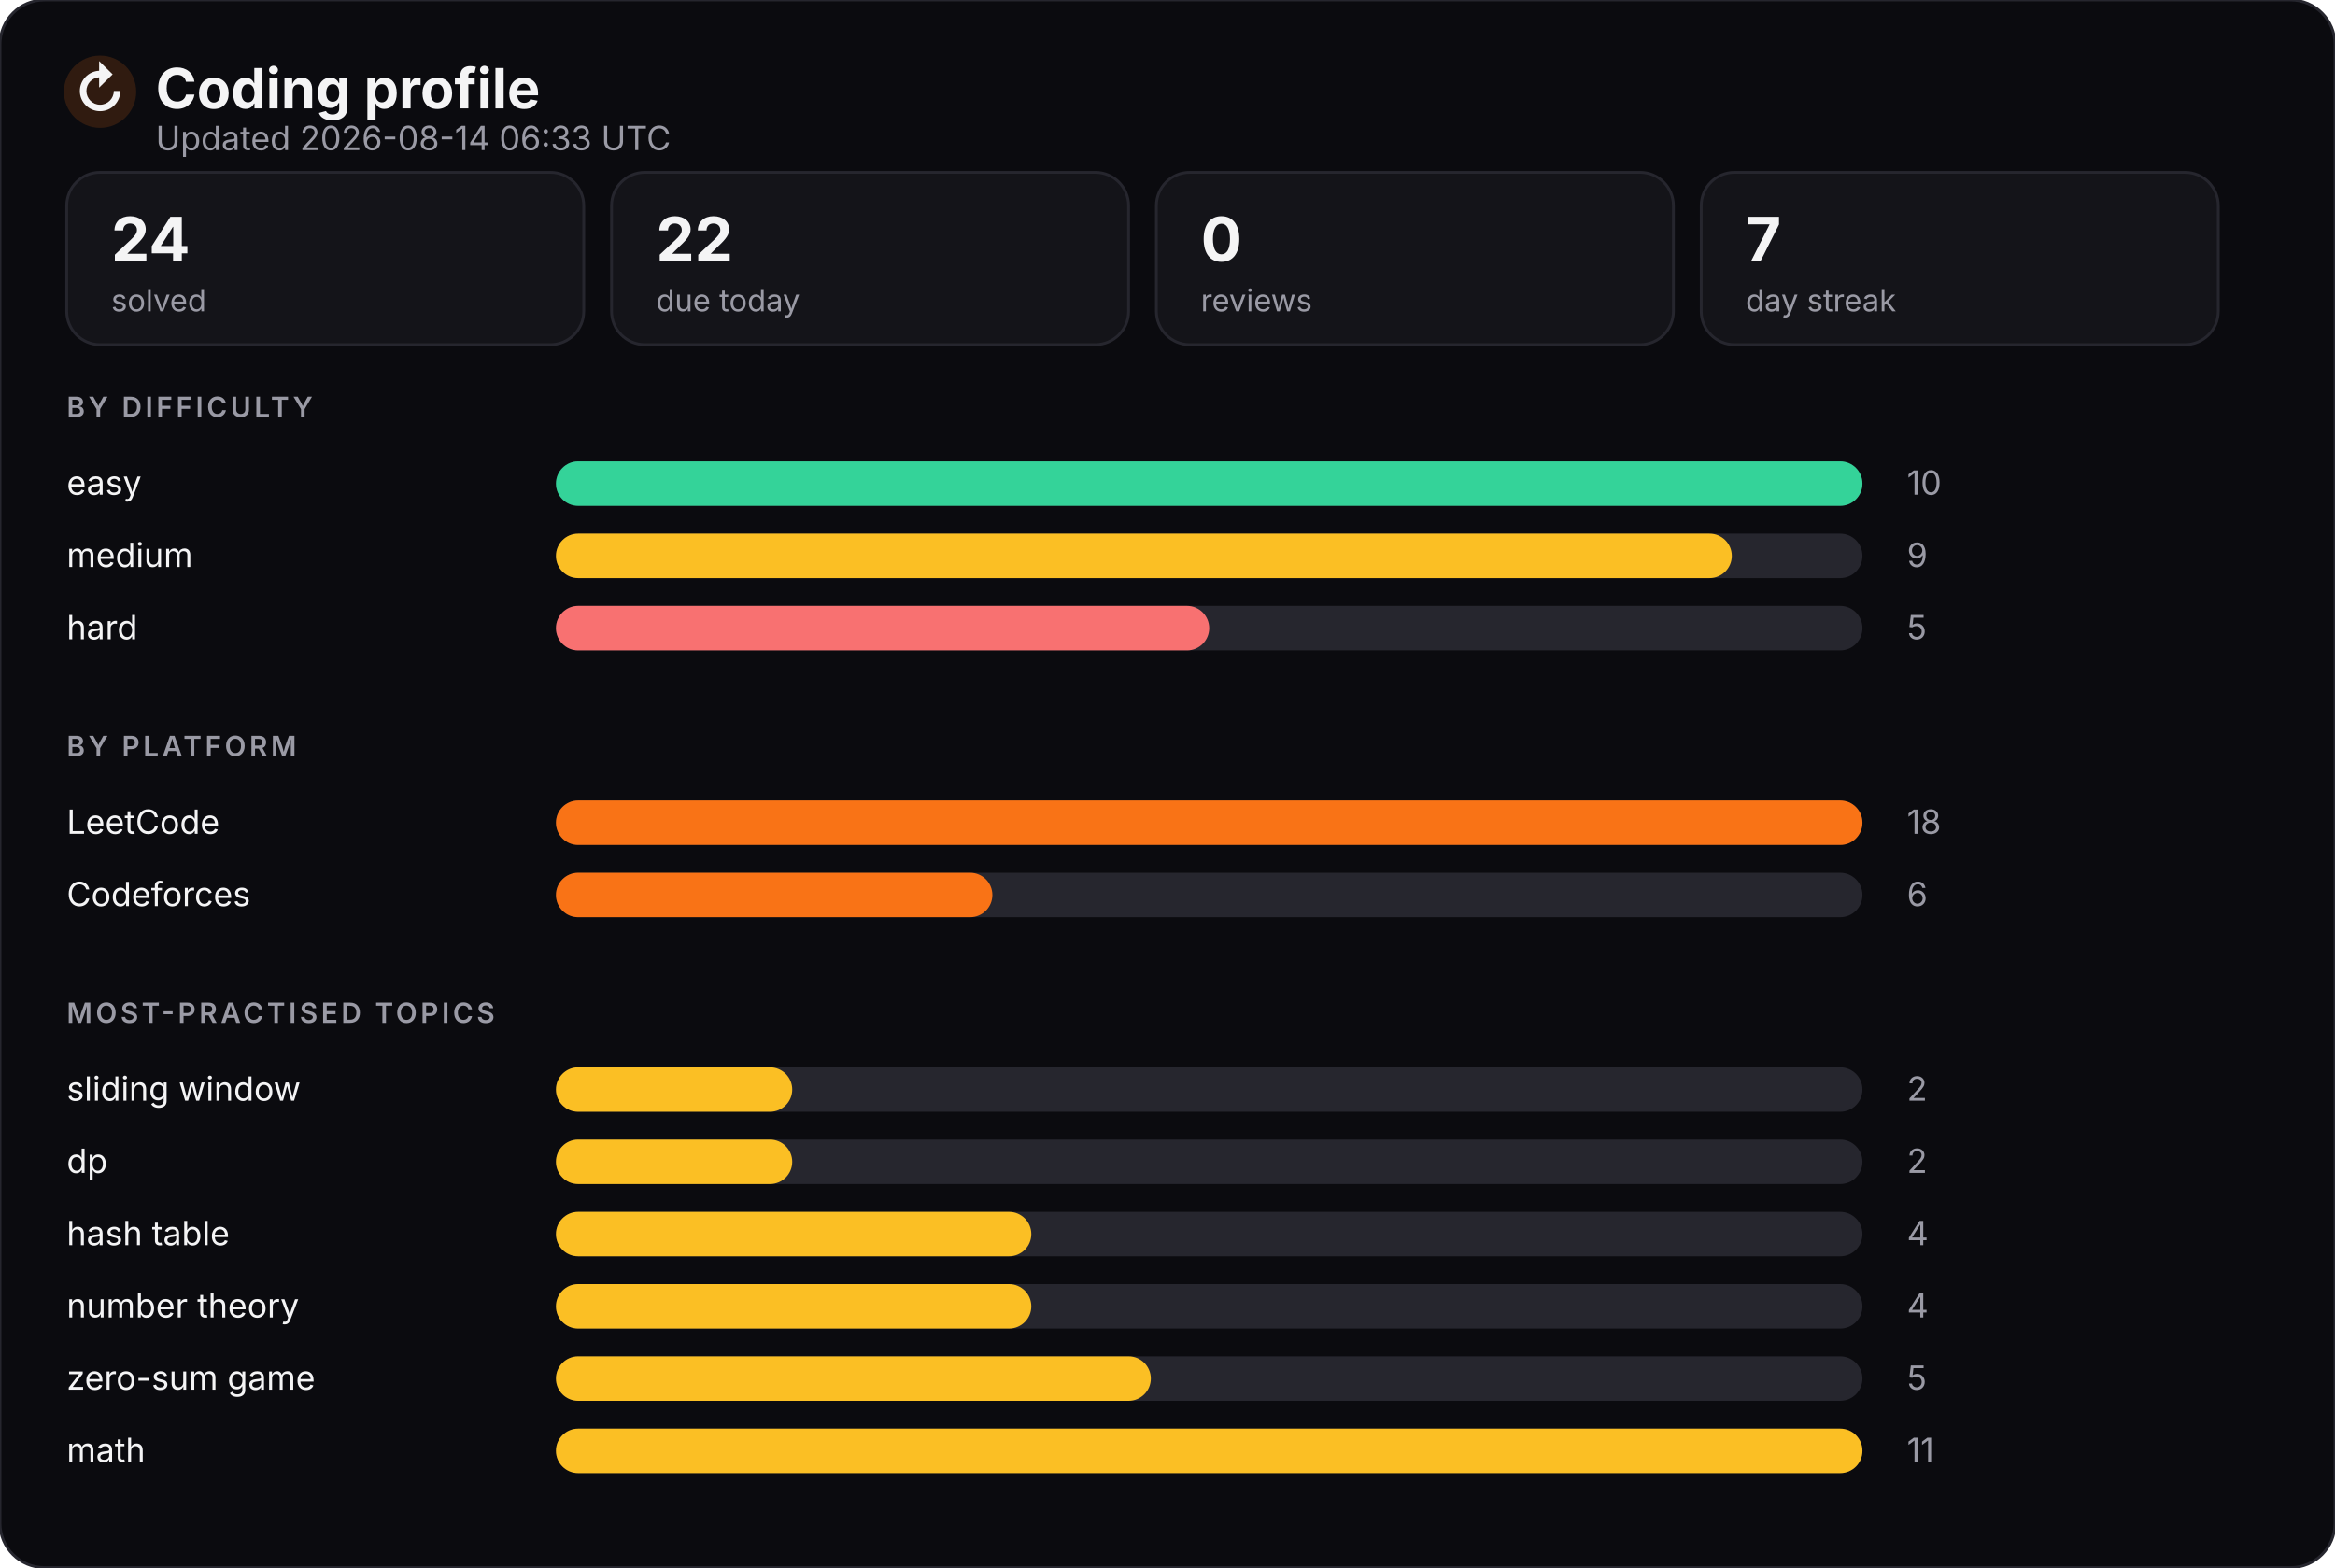
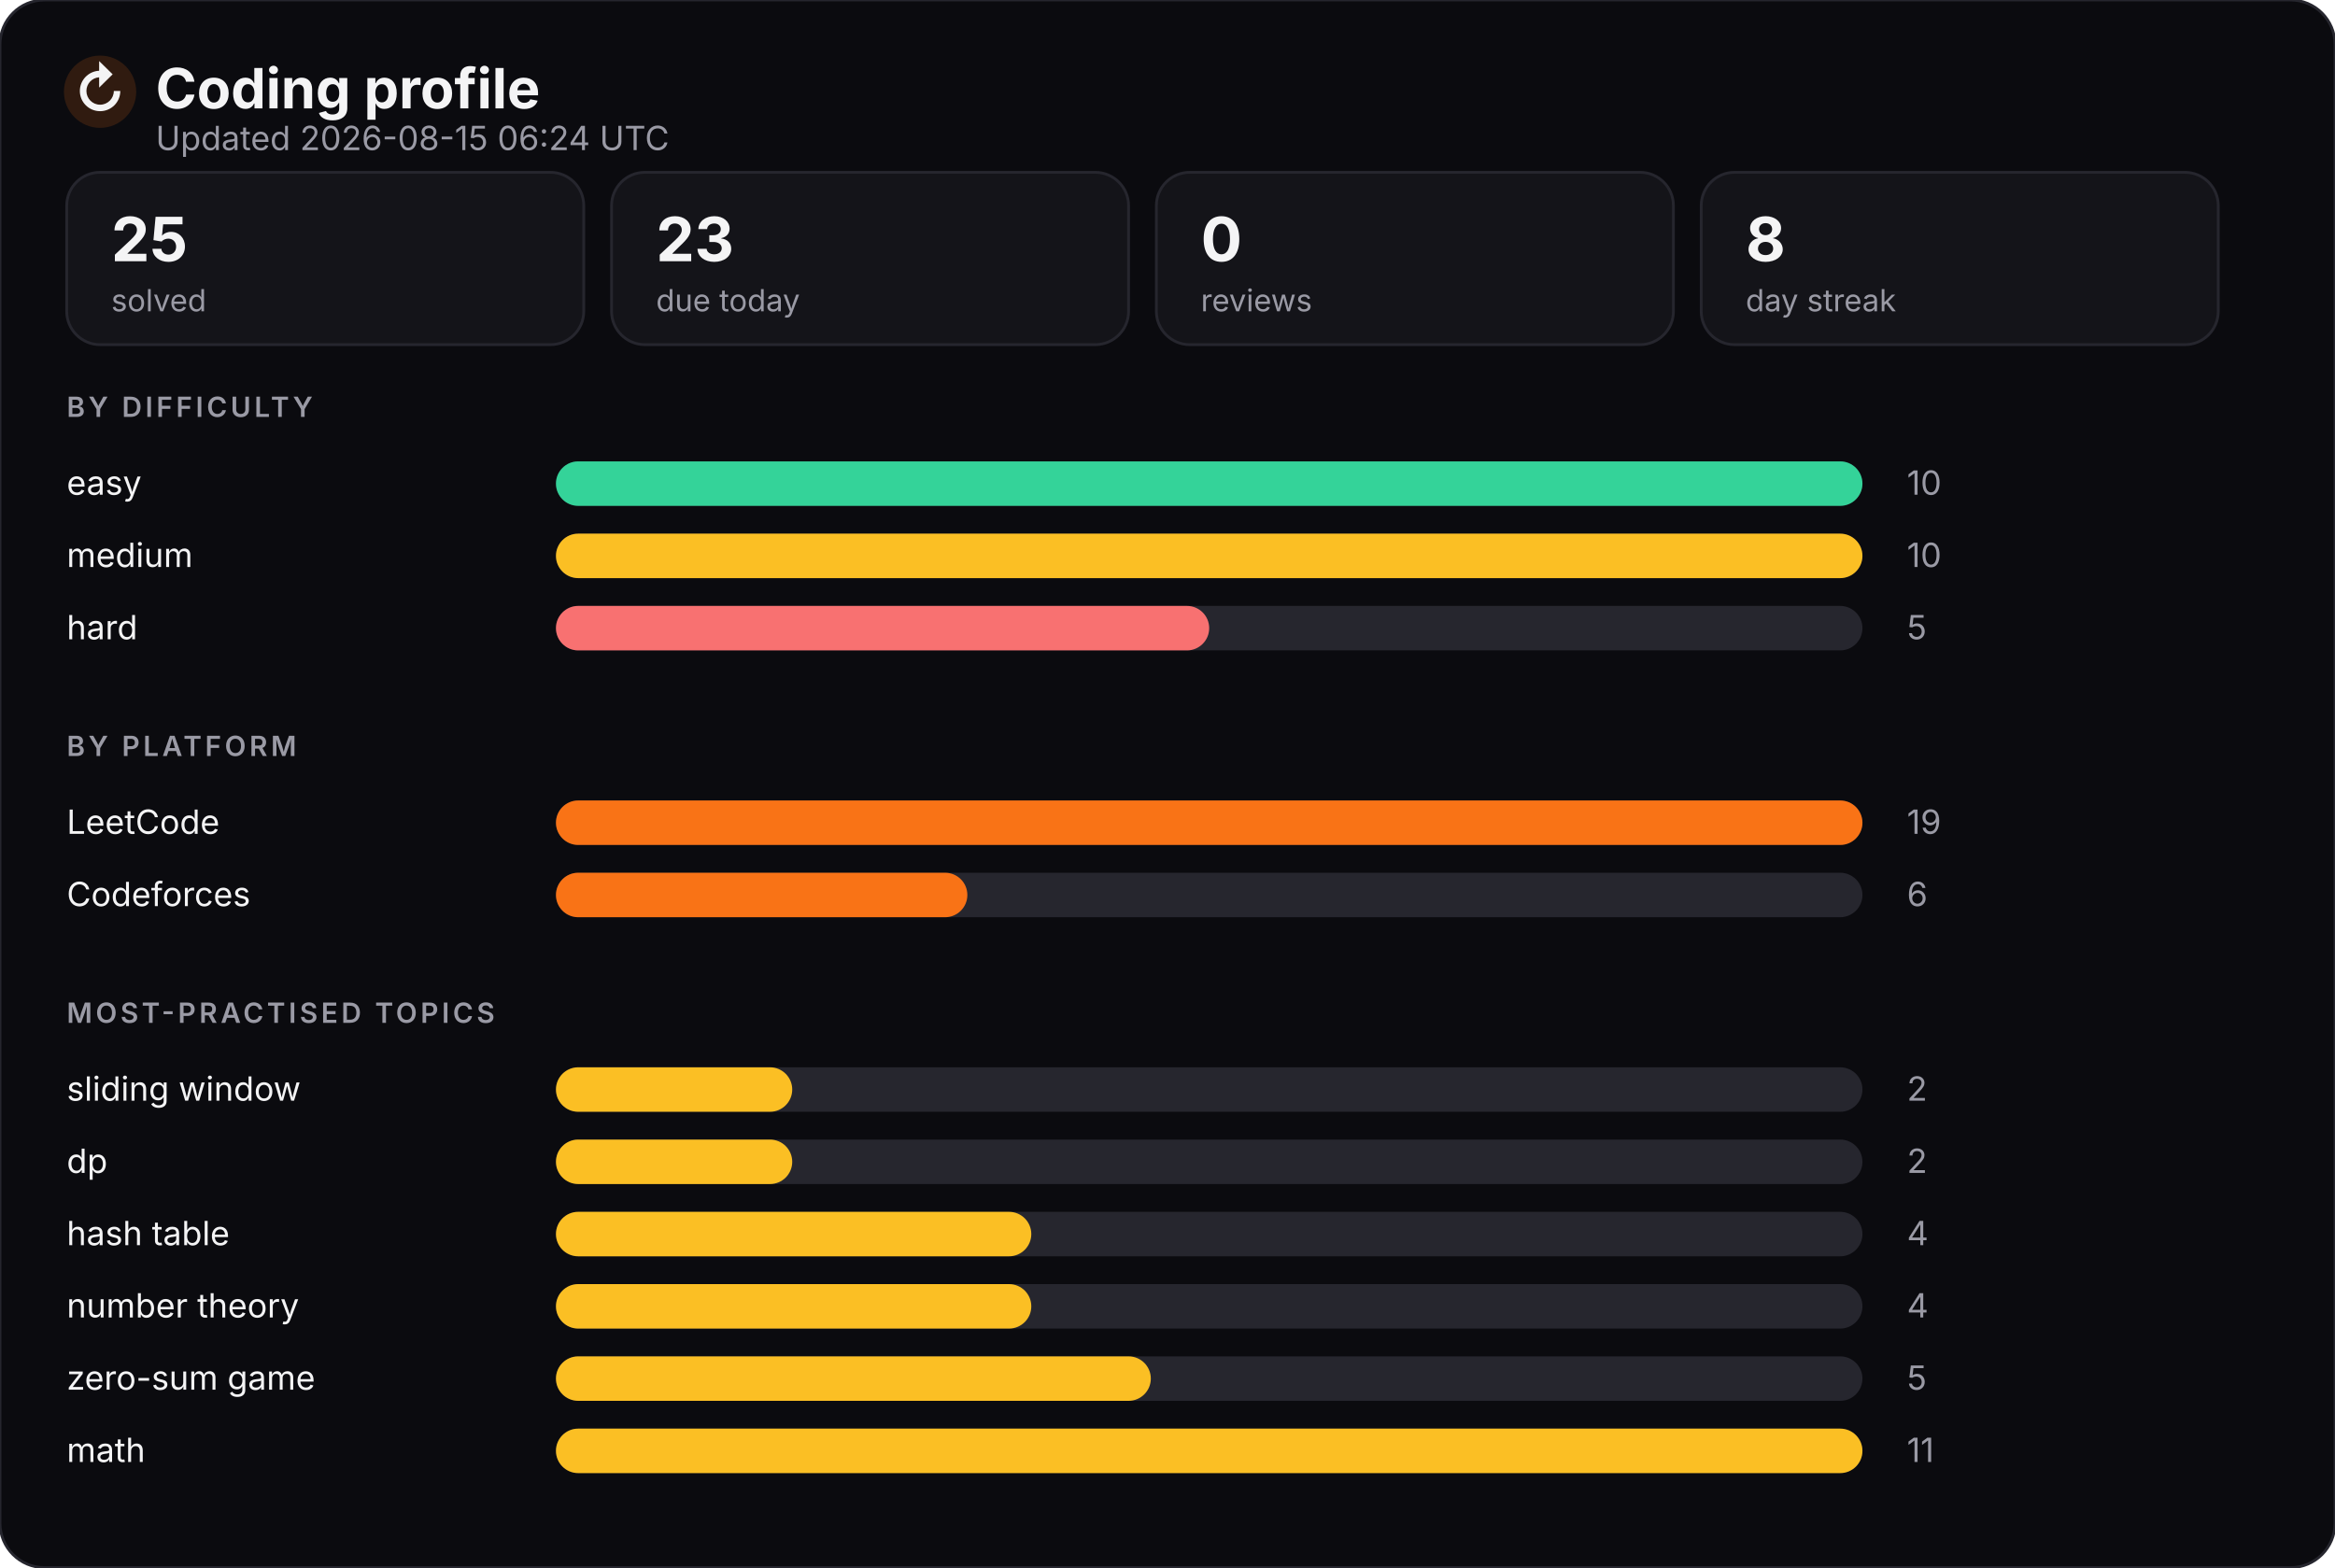
<svg xmlns="http://www.w3.org/2000/svg" width="840" height="564" viewBox="0 0 840 564" role="img" aria-label="Coding profile">
  <style>
    text { font-family: -apple-system, BlinkMacSystemFont, "Segoe UI", Inter, sans-serif; }
    .title { fill: #f4f4f5; font-size: 20px; font-weight: 700; }
    .subtitle { fill: #9a9aa5; font-size: 12px; }
    .section { fill: #9a9aa5; font-size: 10px; letter-spacing: 0.12em; font-weight: 600; }
    .label { fill: #f4f4f5; font-size: 12px; }
    .value { fill: #9a9aa5; font-size: 12px; }
    .tileValue { fill: #f4f4f5; font-size: 22px; font-weight: 700; }
    .tileLabel { fill: #9a9aa5; font-size: 11px; }

    .bar { transform-origin: 200px center; animation: grow 900ms cubic-bezier(.2,.8,.2,1) both; }
    .tile { animation: rise 600ms cubic-bezier(.2,.8,.2,1) both; }
    @keyframes grow { from { transform: scaleX(0); } to { transform: scaleX(1); } }
    @keyframes rise { from { opacity: 0; transform: translateY(6px); } to { opacity: 1; transform: none; } }
    @media (prefers-reduced-motion: reduce) {
      .bar, .tile { animation: none; }
    }
  </style>
  <rect width="840" height="564" rx="16" fill="#0b0b0f" stroke="#26262e" />
  <circle cx="36" cy="33" r="13" fill="#f97316" opacity="0.16" />
  <text x="36" y="40" class="title" fill="#f97316" text-anchor="middle">↻</text>
  <text x="56" y="39" class="title">Coding profile</text>
-   <text x="56" y="54" class="subtitle">Updated 2026-08-14 06:33 UTC</text>
+   <text x="56" y="54" class="subtitle">Updated 2026-08-15 06:24 UTC</text>
  <g class="tile" style="animation-delay:0s">
    <rect x="24" y="62" width="186" height="62" rx="12" fill="#141419" stroke="#26262e" />
-     <text x="40" y="94" class="tileValue">24</text>
+     <text x="40" y="94" class="tileValue">25</text>
    <text x="40" y="112" class="tileLabel">solved</text>
  </g>
  <g class="tile" style="animation-delay:0.06s">
    <rect x="220" y="62" width="186" height="62" rx="12" fill="#141419" stroke="#26262e" />
-     <text x="236" y="94" class="tileValue">22</text>
+     <text x="236" y="94" class="tileValue">23</text>
    <text x="236" y="112" class="tileLabel">due today</text>
  </g>
  <g class="tile" style="animation-delay:0.12s">
    <rect x="416" y="62" width="186" height="62" rx="12" fill="#141419" stroke="#26262e" />
    <text x="432" y="94" class="tileValue">0</text>
    <text x="432" y="112" class="tileLabel">reviews</text>
  </g>
  <g class="tile" style="animation-delay:0.18s">
    <rect x="612" y="62" width="186" height="62" rx="12" fill="#141419" stroke="#26262e" />
-     <text x="628" y="94" class="tileValue">7</text>
+     <text x="628" y="94" class="tileValue">8</text>
    <text x="628" y="112" class="tileLabel">day streak</text>
  </g>
  <text x="24" y="150" class="section">BY DIFFICULTY</text>
  <text x="24" y="178" class="label">easy</text>
  <rect x="200" y="166" width="470" height="16" rx="8" fill="#26262e" />
  <rect x="200" y="166" width="470" height="16" rx="8" fill="#34d399" class="bar" style="animation-delay:0s" />
  <text x="686" y="178" class="value">10</text>
  <text x="24" y="204" class="label">medium</text>
  <rect x="200" y="192" width="470" height="16" rx="8" fill="#26262e" />
-   <rect x="200" y="192" width="423" height="16" rx="8" fill="#fbbf24" class="bar" style="animation-delay:0.08s" />
-   <text x="686" y="204" class="value">9</text>
+   <rect x="200" y="192" width="470" height="16" rx="8" fill="#fbbf24" class="bar" style="animation-delay:0.08s" />
+   <text x="686" y="204" class="value">10</text>
  <text x="24" y="230" class="label">hard</text>
  <rect x="200" y="218" width="470" height="16" rx="8" fill="#26262e" />
  <rect x="200" y="218" width="235" height="16" rx="8" fill="#f87171" class="bar" style="animation-delay:0.16s" />
  <text x="686" y="230" class="value">5</text>
  <text x="24" y="272" class="section">BY PLATFORM</text>
  <text x="24" y="300" class="label">LeetCode</text>
  <rect x="200" y="288" width="470" height="16" rx="8" fill="#26262e" />
  <rect x="200" y="288" width="470" height="16" rx="8" fill="#f97316" class="bar" style="animation-delay:0.24s" />
-   <text x="686" y="300" class="value">18</text>
+   <text x="686" y="300" class="value">19</text>
  <text x="24" y="326" class="label">Codeforces</text>
  <rect x="200" y="314" width="470" height="16" rx="8" fill="#26262e" />
-   <rect x="200" y="314" width="157" height="16" rx="8" fill="#f97316" class="bar" style="animation-delay:0.32s" />
+   <rect x="200" y="314" width="148" height="16" rx="8" fill="#f97316" class="bar" style="animation-delay:0.32s" />
  <text x="686" y="326" class="value">6</text>
  <text x="24" y="368" class="section">MOST-PRACTISED TOPICS</text>
  <text x="24" y="396" class="label">sliding window</text>
  <rect x="200" y="384" width="470" height="16" rx="8" fill="#26262e" />
  <rect x="200" y="384" width="85" height="16" rx="8" fill="#fbbf24" class="bar" style="animation-delay:0.4s" />
  <text x="686" y="396" class="value">2</text>
  <text x="24" y="422" class="label">dp</text>
  <rect x="200" y="410" width="470" height="16" rx="8" fill="#26262e" />
  <rect x="200" y="410" width="85" height="16" rx="8" fill="#fbbf24" class="bar" style="animation-delay:0.48s" />
  <text x="686" y="422" class="value">2</text>
  <text x="24" y="448" class="label">hash table</text>
  <rect x="200" y="436" width="470" height="16" rx="8" fill="#26262e" />
  <rect x="200" y="436" width="171" height="16" rx="8" fill="#fbbf24" class="bar" style="animation-delay:0.56s" />
  <text x="686" y="448" class="value">4</text>
  <text x="24" y="474" class="label">number theory</text>
  <rect x="200" y="462" width="470" height="16" rx="8" fill="#26262e" />
  <rect x="200" y="462" width="171" height="16" rx="8" fill="#fbbf24" class="bar" style="animation-delay:0.64s" />
  <text x="686" y="474" class="value">4</text>
  <text x="24" y="500" class="label">zero-sum game</text>
  <rect x="200" y="488" width="470" height="16" rx="8" fill="#26262e" />
  <rect x="200" y="488" width="214" height="16" rx="8" fill="#fbbf24" class="bar" style="animation-delay:0.72s" />
  <text x="686" y="500" class="value">5</text>
  <text x="24" y="526" class="label">math</text>
  <rect x="200" y="514" width="470" height="16" rx="8" fill="#26262e" />
  <rect x="200" y="514" width="470" height="16" rx="8" fill="#fbbf24" class="bar" style="animation-delay:0.8s" />
  <text x="686" y="526" class="value">11</text>
</svg>
